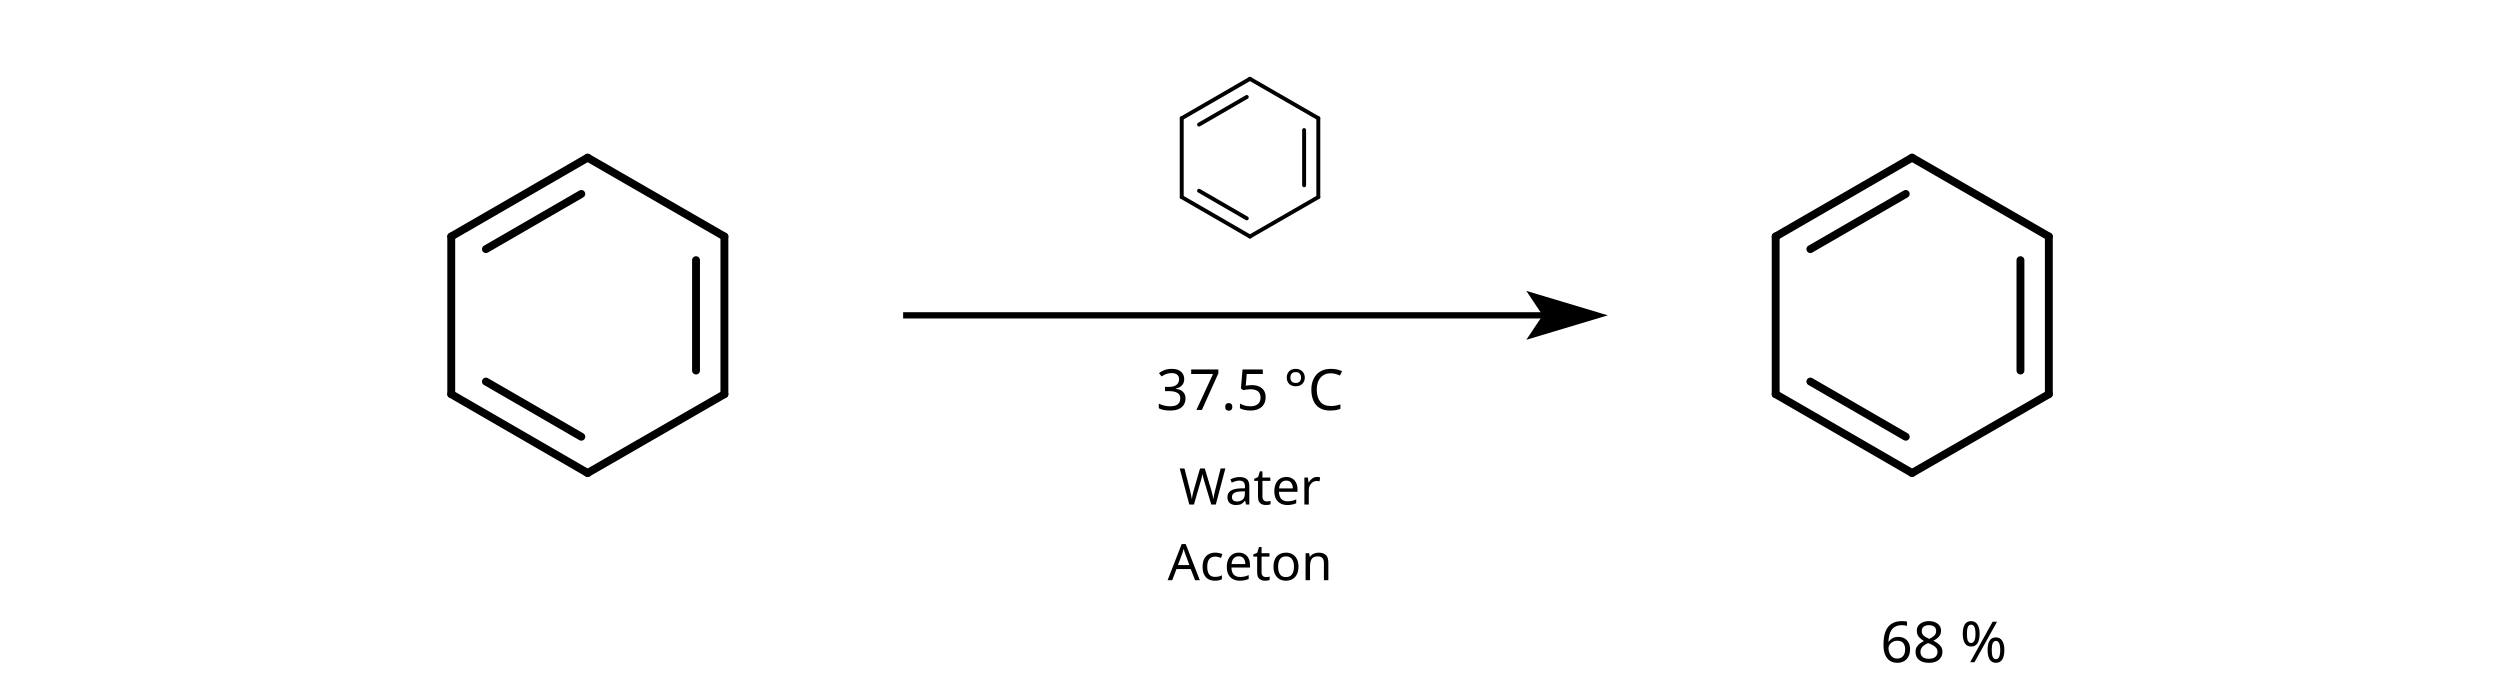
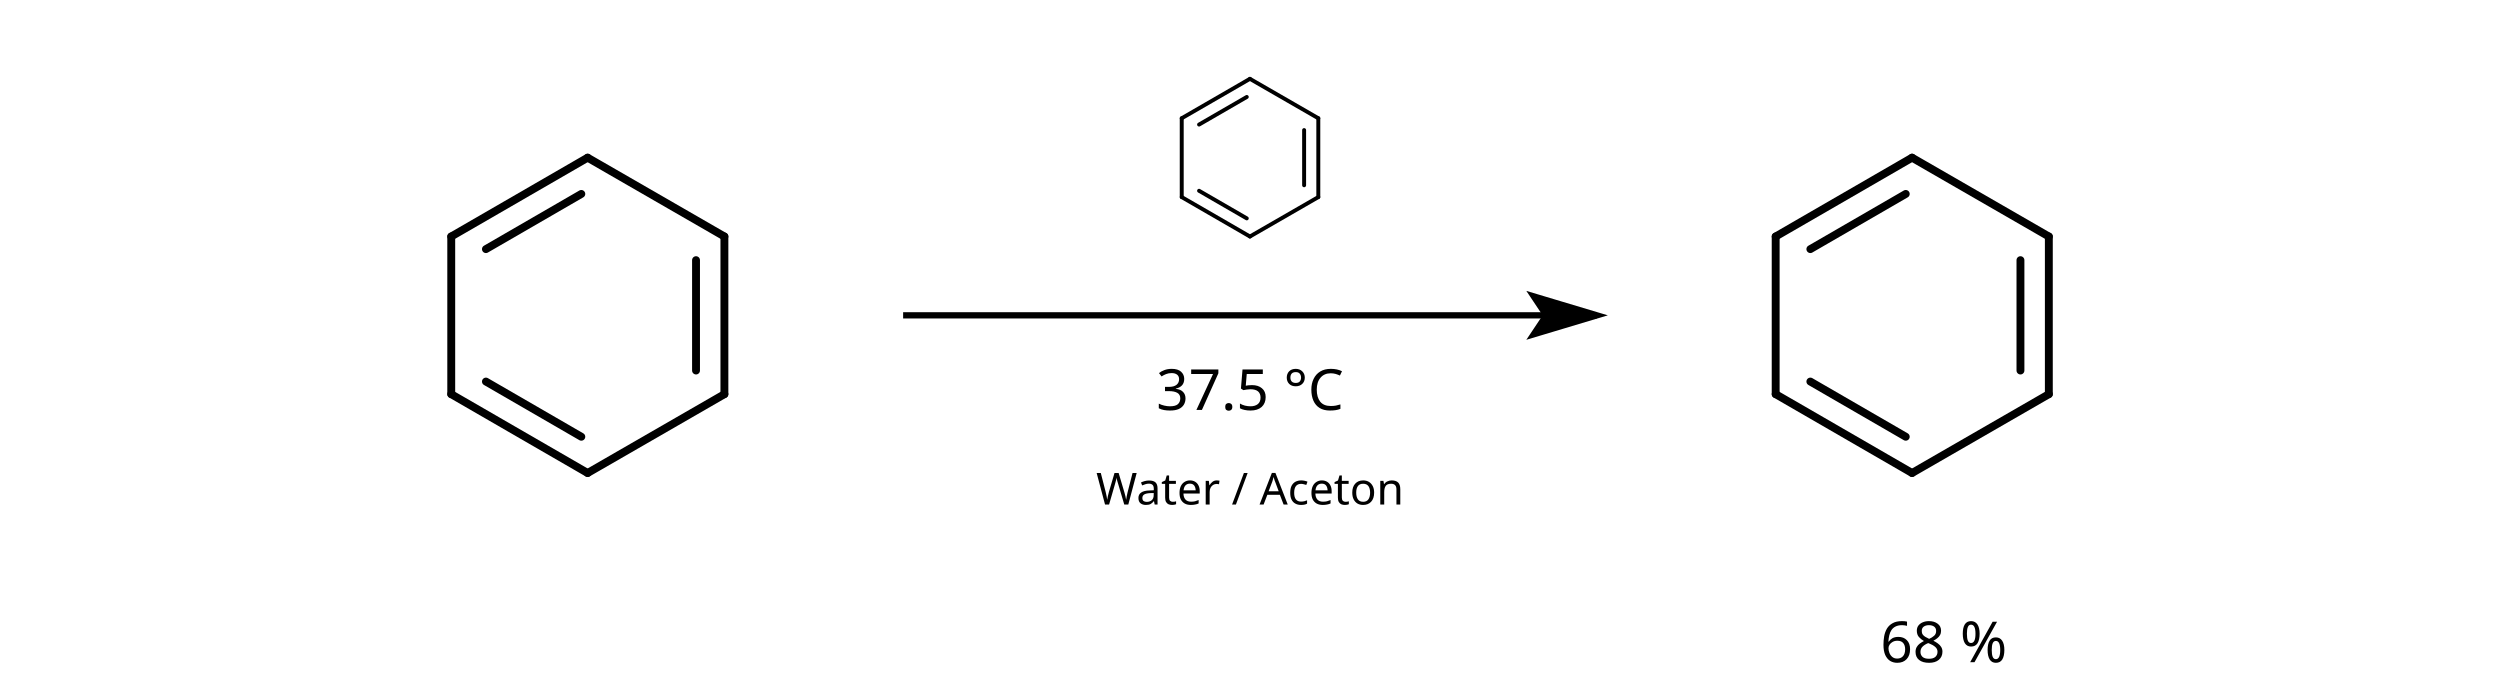
<svg xmlns="http://www.w3.org/2000/svg" version="1.1" width="12in" height="3.33in" viewBox="0 0 310 110">
  <g transform="translate(0, 0) scale(1)">
    <svg width="100" height="100" x="0" y="0" viewBox="0 0 149.281 160.001" font-family="sans-serif" stroke="rgb(0,0,0)" stroke-width="2" stroke-linecap="round">
      <line x1="109.3" y1="60.0" x2="109.3" y2="100.0" stroke="rgb(0,0,0)" stroke-width="2.0" />
      <line x1="102.1" y1="66.0" x2="102.1" y2="94.0" stroke="rgb(0,0,0)" stroke-width="2.0" />
      <line x1="109.3" y1="100.0" x2="74.6" y2="120.0" stroke="rgb(0,0,0)" stroke-width="2.0" />
      <line x1="74.6" y1="120.0" x2="40.0" y2="100.0" stroke="rgb(0,0,0)" stroke-width="2.0" />
      <line x1="73.0" y1="110.8" x2="48.8" y2="96.8" stroke="rgb(0,0,0)" stroke-width="2.0" />
      <line x1="40.0" y1="100.0" x2="40.0" y2="60.0" stroke="rgb(0,0,0)" stroke-width="2.0" />
      <line x1="40.0" y1="60.0" x2="74.6" y2="40.0" stroke="rgb(0,0,0)" stroke-width="2.0" />
      <line x1="48.8" y1="63.2" x2="73.0" y2="49.2" stroke="rgb(0,0,0)" stroke-width="2.0" />
      <line x1="74.6" y1="40.0" x2="109.3" y2="60.0" stroke="rgb(0,0,0)" stroke-width="2.0" />
    </svg>
  </g>
  <g transform="translate(130, 0) scale(0.5)">
    <svg width="100" height="100" x="0" y="0" viewBox="0 0 149.281 160.001" font-family="sans-serif" stroke="rgb(0,0,0)" stroke-width="2" stroke-linecap="round">
      <line x1="109.3" y1="60.0" x2="109.3" y2="100.0" stroke="rgb(0,0,0)" stroke-width="2.0" />
      <line x1="102.1" y1="66.0" x2="102.1" y2="94.0" stroke="rgb(0,0,0)" stroke-width="2.0" />
      <line x1="109.3" y1="100.0" x2="74.6" y2="120.0" stroke="rgb(0,0,0)" stroke-width="2.0" />
      <line x1="74.6" y1="120.0" x2="40.0" y2="100.0" stroke="rgb(0,0,0)" stroke-width="2.0" />
      <line x1="73.0" y1="110.8" x2="48.8" y2="96.8" stroke="rgb(0,0,0)" stroke-width="2.0" />
      <line x1="40.0" y1="100.0" x2="40.0" y2="60.0" stroke="rgb(0,0,0)" stroke-width="2.0" />
      <line x1="40.0" y1="60.0" x2="74.6" y2="40.0" stroke="rgb(0,0,0)" stroke-width="2.0" />
      <line x1="48.8" y1="63.2" x2="73.0" y2="49.2" stroke="rgb(0,0,0)" stroke-width="2.0" />
      <line x1="74.6" y1="40.0" x2="109.3" y2="60.0" stroke="rgb(0,0,0)" stroke-width="2.0" />
    </svg>
  </g>
  <g transform="translate(100, 0)">
    <svg stroke="black" stroke-width="1">
      <line x1="0" y1="50" x2="110" y2="50" stroke="black" />
      <polygon points="102,50 100,47 110,50 100,53" />
    </svg>
  </g>
  <g transform="translate(100, 0)">
    <svg font-family="sans-serif">
-       <text text-anchor="middle" x="55" y="80" font-size="8">Water</text>
-     </svg>
-     <svg font-family="sans-serif">
-       <text text-anchor="middle" x="55" y="92" font-size="8">Aceton</text>
+       <text text-anchor="middle" x="55" y="80" font-size="7">Water / Aceton</text>
    </svg>
  </g>
  <g transform="translate(100, 0)">
    <svg font-family="sans-serif">
      <text text-anchor="middle" x="55" y="65" font-size="9">37.5 °C</text>
    </svg>
  </g>
  <g transform="translate(210, 0) scale(1)">
    <svg width="100" height="100" x="0" y="0" viewBox="0 0 149.281 160.001" font-family="sans-serif" stroke="rgb(0,0,0)" stroke-width="2" stroke-linecap="round">
      <line x1="109.3" y1="60.0" x2="109.3" y2="100.0" stroke="rgb(0,0,0)" stroke-width="2.0" />
      <line x1="102.1" y1="66.0" x2="102.1" y2="94.0" stroke="rgb(0,0,0)" stroke-width="2.0" />
      <line x1="109.3" y1="100.0" x2="74.6" y2="120.0" stroke="rgb(0,0,0)" stroke-width="2.0" />
      <line x1="74.6" y1="120.0" x2="40.0" y2="100.0" stroke="rgb(0,0,0)" stroke-width="2.0" />
      <line x1="73.0" y1="110.8" x2="48.8" y2="96.8" stroke="rgb(0,0,0)" stroke-width="2.0" />
      <line x1="40.0" y1="100.0" x2="40.0" y2="60.0" stroke="rgb(0,0,0)" stroke-width="2.0" />
      <line x1="40.0" y1="60.0" x2="74.6" y2="40.0" stroke="rgb(0,0,0)" stroke-width="2.0" />
      <line x1="48.8" y1="63.2" x2="73.0" y2="49.2" stroke="rgb(0,0,0)" stroke-width="2.0" />
      <line x1="74.6" y1="40.0" x2="109.3" y2="60.0" stroke="rgb(0,0,0)" stroke-width="2.0" />
    </svg>
    <svg font-family="sans-serif">
      <text text-anchor="middle" font-size="9" y="105" x="55">68 %</text>
    </svg>
  </g>
</svg>
